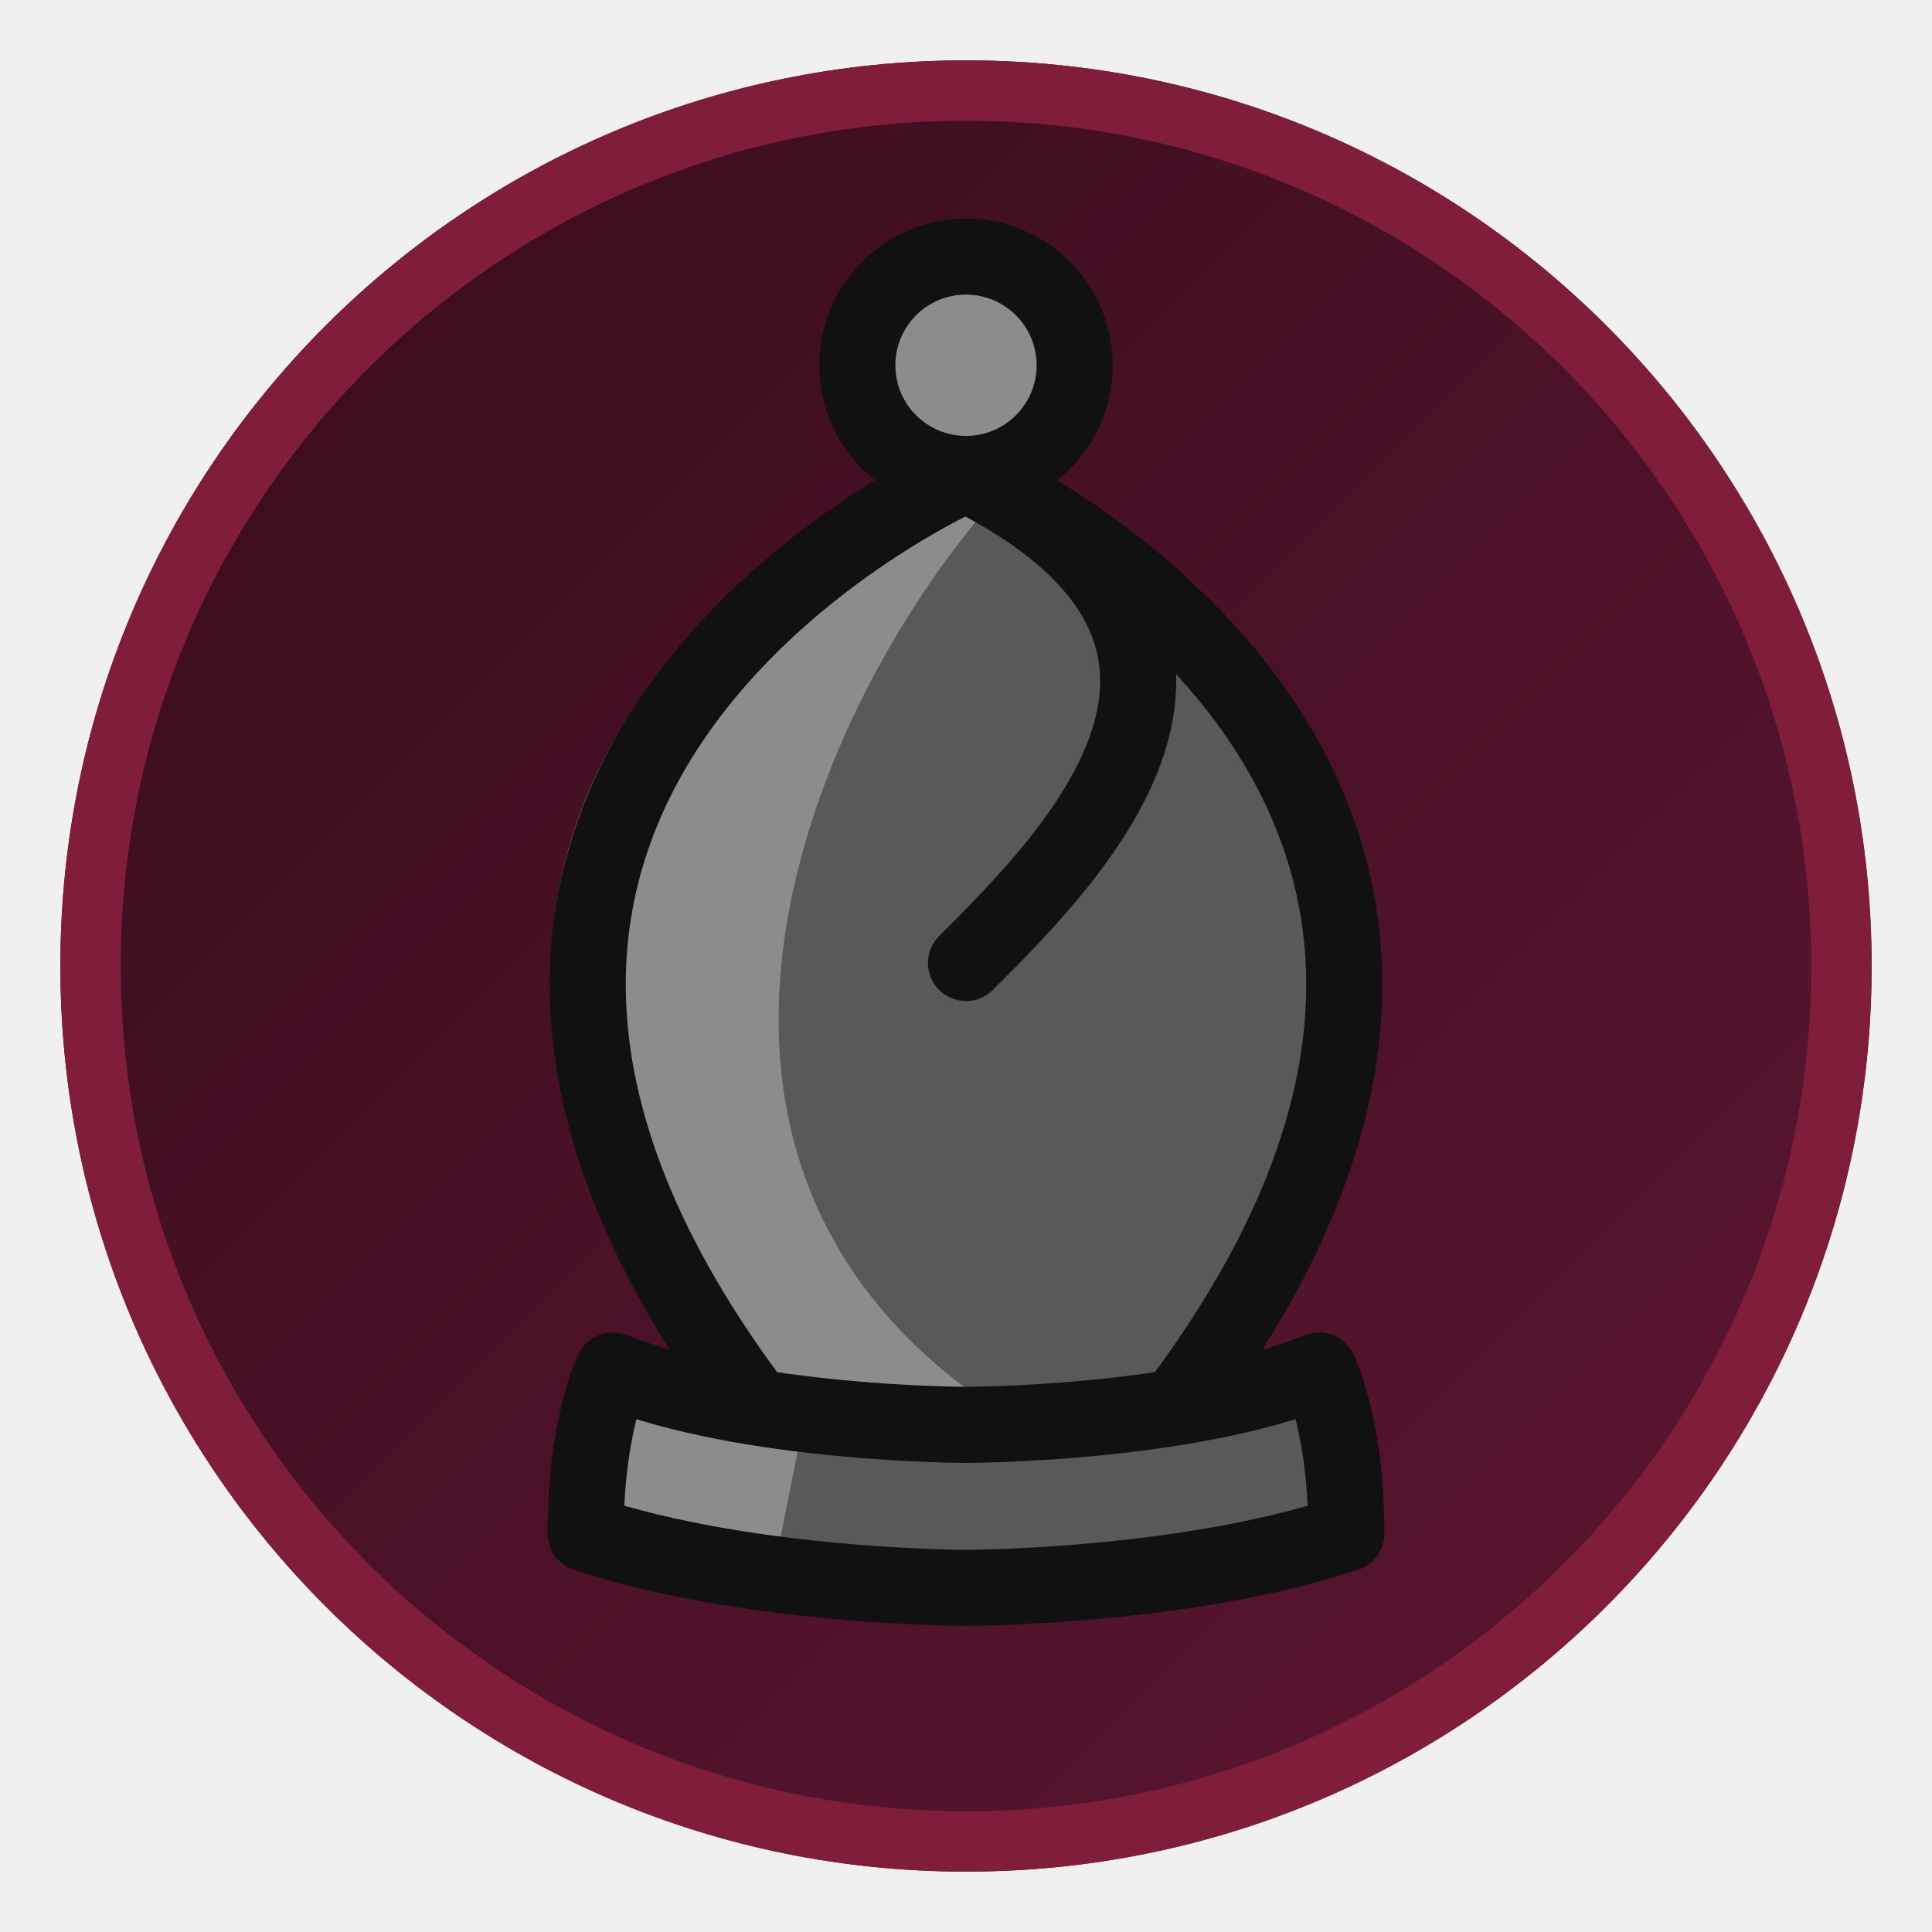
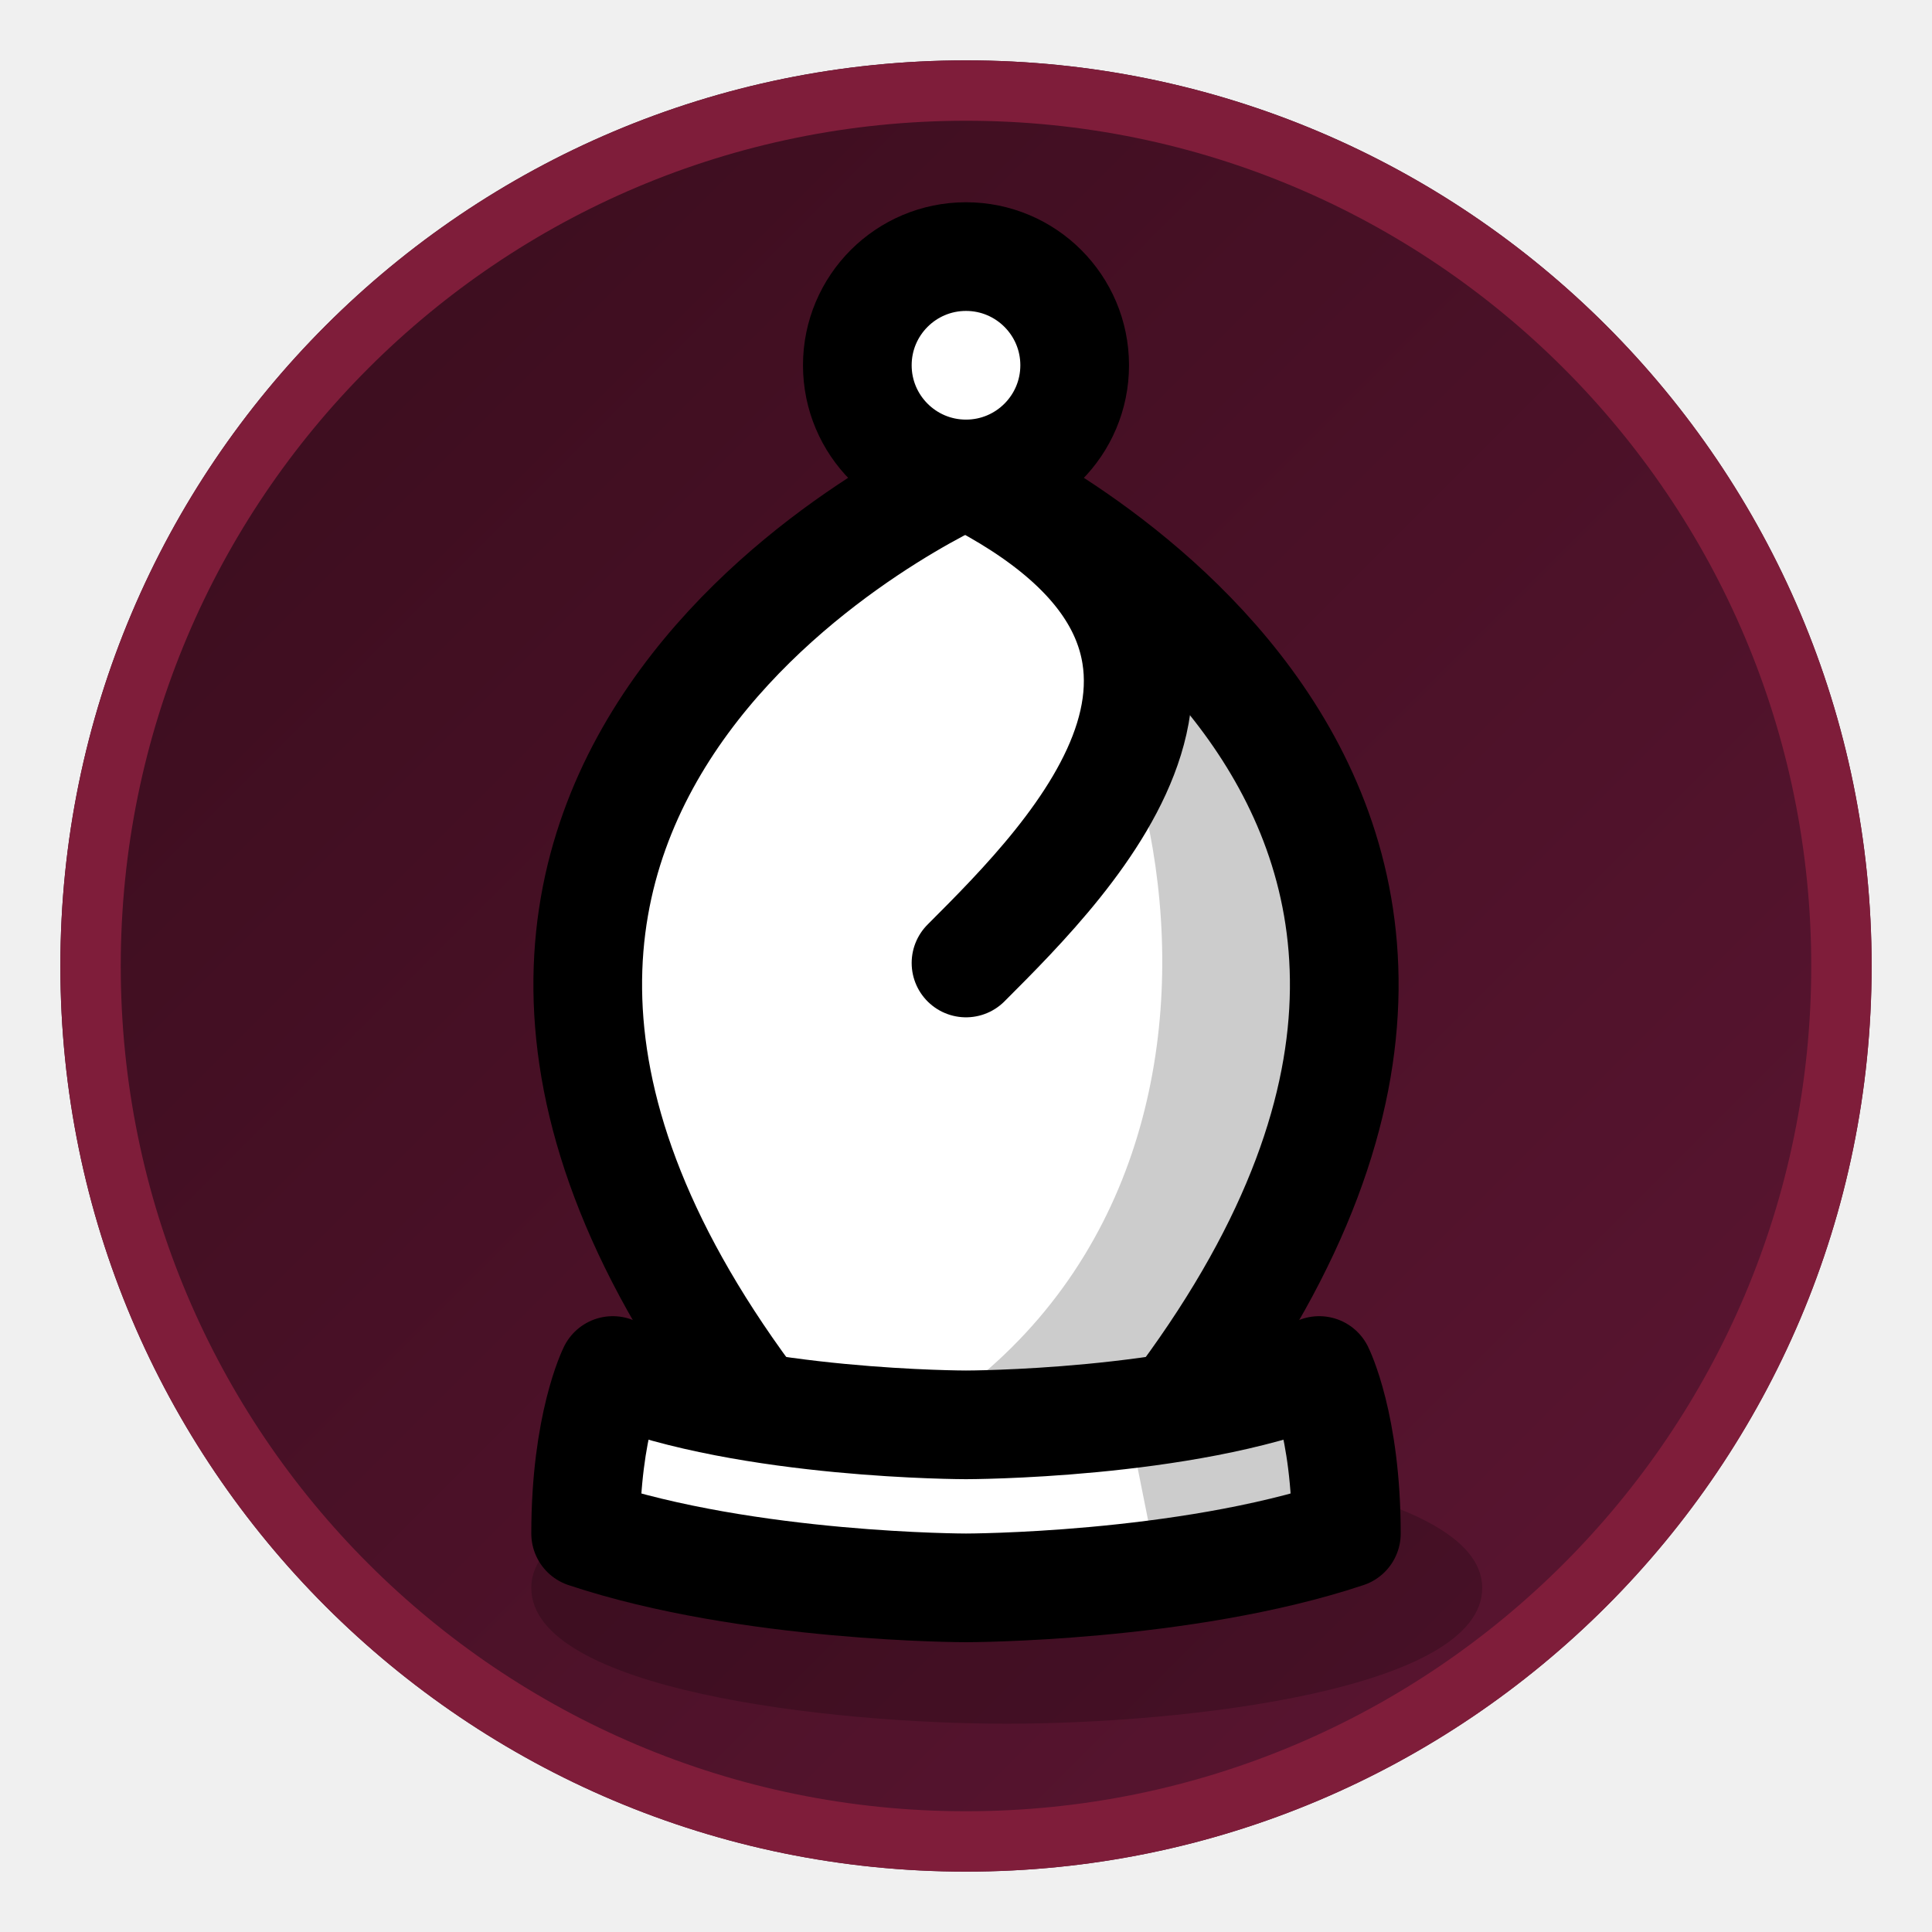
<svg xmlns="http://www.w3.org/2000/svg" width="64" height="64" viewBox="0 0 64 64" fill="none">
  <circle cx="32" cy="32" r="30" fill="url(#bg)" />
  <circle cx="32" cy="32" r="29" stroke="#7F1D3A" stroke-width="2" />
  <g transform="translate(3.2 2.2) scale(0.9)">
-     <path d="M24 49C7 28 32 13 32 13C32 13 57 28 40 49" fill="#595959" />
-     <path d="M33 16C26 24 19 41 34 50L24 49C8 32 22 17 32 15L33 16Z" fill="#8C8C8C" />
-     <path d="M24 49C7 26 32 15 32 15C32 15 57 26 40 49" stroke="#111111" stroke-width="2.8" stroke-miterlimit="2.4" stroke-linejoin="round" />
-     <path d="M19 48C19 48 18 50 18 54C24 56 32 56 32 56C32 56 40 56 46 54C46 50 45 48 45 48C40 50 32 50 32 50C32 50 24 50 19 48Z" fill="#595959" />
-     <path d="M19 48L18 54L25 55L26 50L19 48Z" fill="#8C8C8C" />
-     <path d="M19 48C19 48 18 50 18 54C24 56 32 56 32 56C32 56 40 56 46 54C46 50 45 48 45 48C40 50 32 50 32 50C32 50 24 50 19 48Z" stroke="#111111" stroke-width="2.8" stroke-linecap="round" stroke-linejoin="round" />
-     <circle cx="32" cy="11" r="4" fill="#8C8C8C" stroke="#111111" stroke-width="2.8" />
-     <path d="M32 15C44 21 36 29 32 33" stroke="#111111" stroke-width="2.8" stroke-miterlimit="2.4" stroke-linecap="round" stroke-linejoin="round" />
+     <svg width="64" height="64" viewBox="0 0 64 64" fill="none">
+       <path d="M16 56C16 59.75 26.938 61 33.5 61C40.062 61 51 59.75 51 56C51 52.25 39.513 51 33.5 51C27.487 51 16 52.25 16 56Z" fill="url(#paint0_linear_1_895)" />
+       <path d="M24 49C7 28 32 13 32 13C32 13 57 28 40 49" fill="white" />
+       <path d="M31 16C39 19 45 41 30 50L40 49C56 32 42 17 32 15L31 16Z" fill="#CCCCCC" />
+       <path d="M24 49C7 26 32 15 32 15C32 15 57 26 40 49" stroke="black" stroke-width="4" stroke-miterlimit="2.4" stroke-linejoin="round" />
+       <path d="M19 48C19 48 18 50 18 54C24 56 32 56 32 56C32 56 40 56 46 54C46 50 45 48 45 48C40 50 32 50 32 50C32 50 24 50 19 48Z" fill="white" />
+       <path d="M45 48L46 54L39 55L38 50L45 48Z" fill="#CCCCCC" />
+       <path d="M19 48C19 48 18 50 18 54C24 56 32 56 32 56C32 56 40 56 46 54C46 50 45 48 45 48C40 50 32 50 32 50C32 50 24 50 19 48Z" stroke="black" stroke-width="4" stroke-linecap="round" stroke-linejoin="round" />
+       <path d="M32 15C34.209 15 36 13.209 36 11C36 8.791 34.209 7 32 7C29.791 7 28 8.791 28 11C28 13.209 29.791 15 32 15Z" fill="white" stroke="black" stroke-width="4" stroke-linejoin="round" />
+       <path d="M32 15C44 21 36 29 32 33" stroke="black" stroke-width="4" stroke-miterlimit="2.4" stroke-linecap="round" stroke-linejoin="round" />
+       <defs>
+         <linearGradient id="paint0_linear_1_895" x1="16" y1="103.5" x2="424.489" y2="103.5" gradientUnits="userSpaceOnUse">
+           <stop stop-opacity="0.2" />
+         </linearGradient>
+       </defs>
+     </svg>
  </g>
  <defs>
    <linearGradient id="bg" x1="8" y1="8" x2="56" y2="56" gradientUnits="userSpaceOnUse">
      <stop stop-color="#3B0D1E" />
      <stop offset="1" stop-color="#5A1531" />
    </linearGradient>
  </defs>
</svg>
